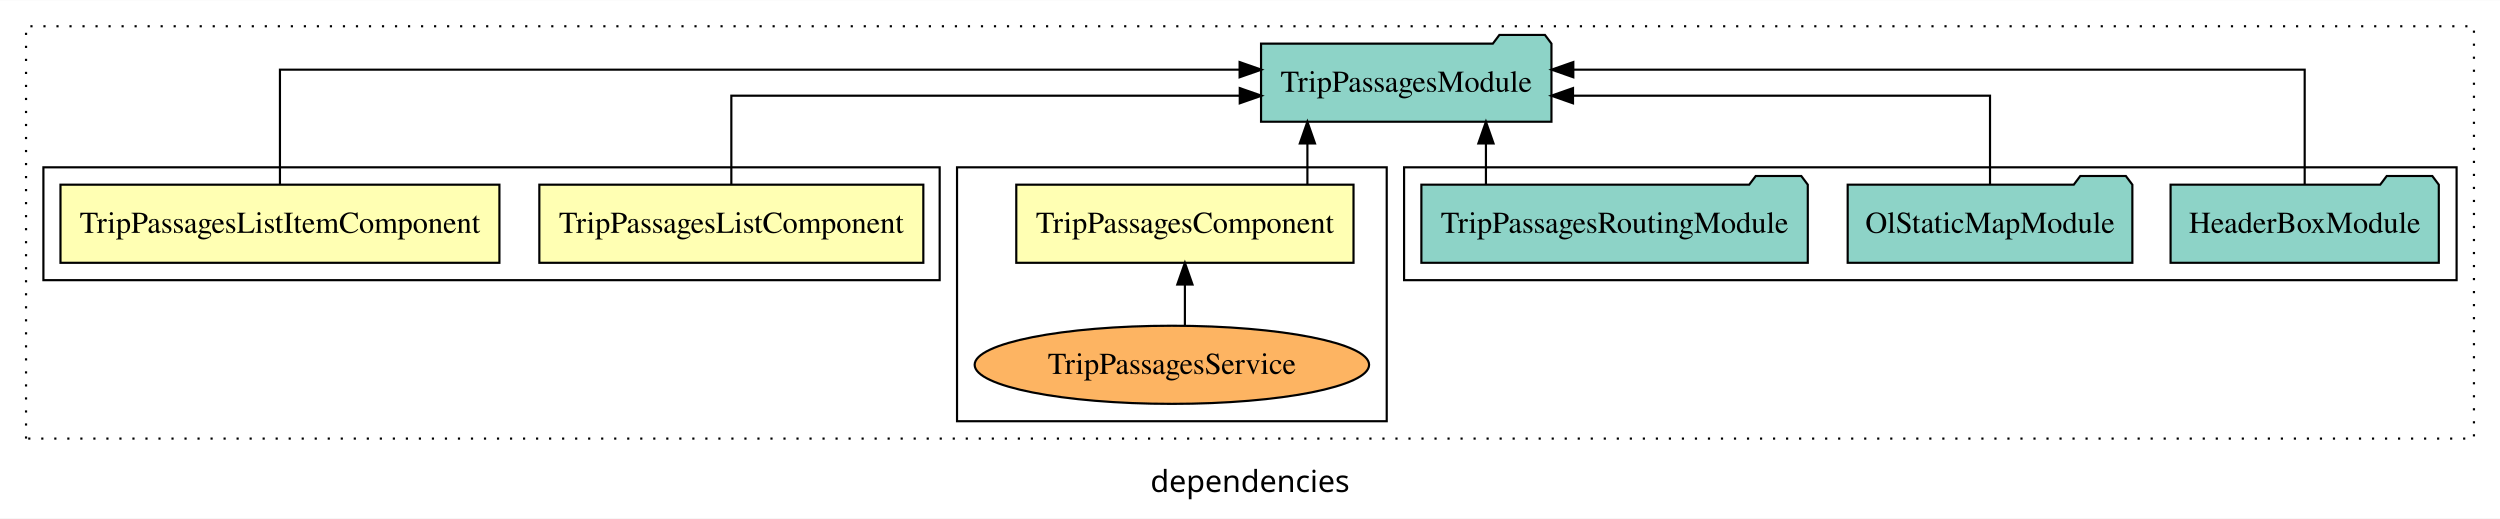
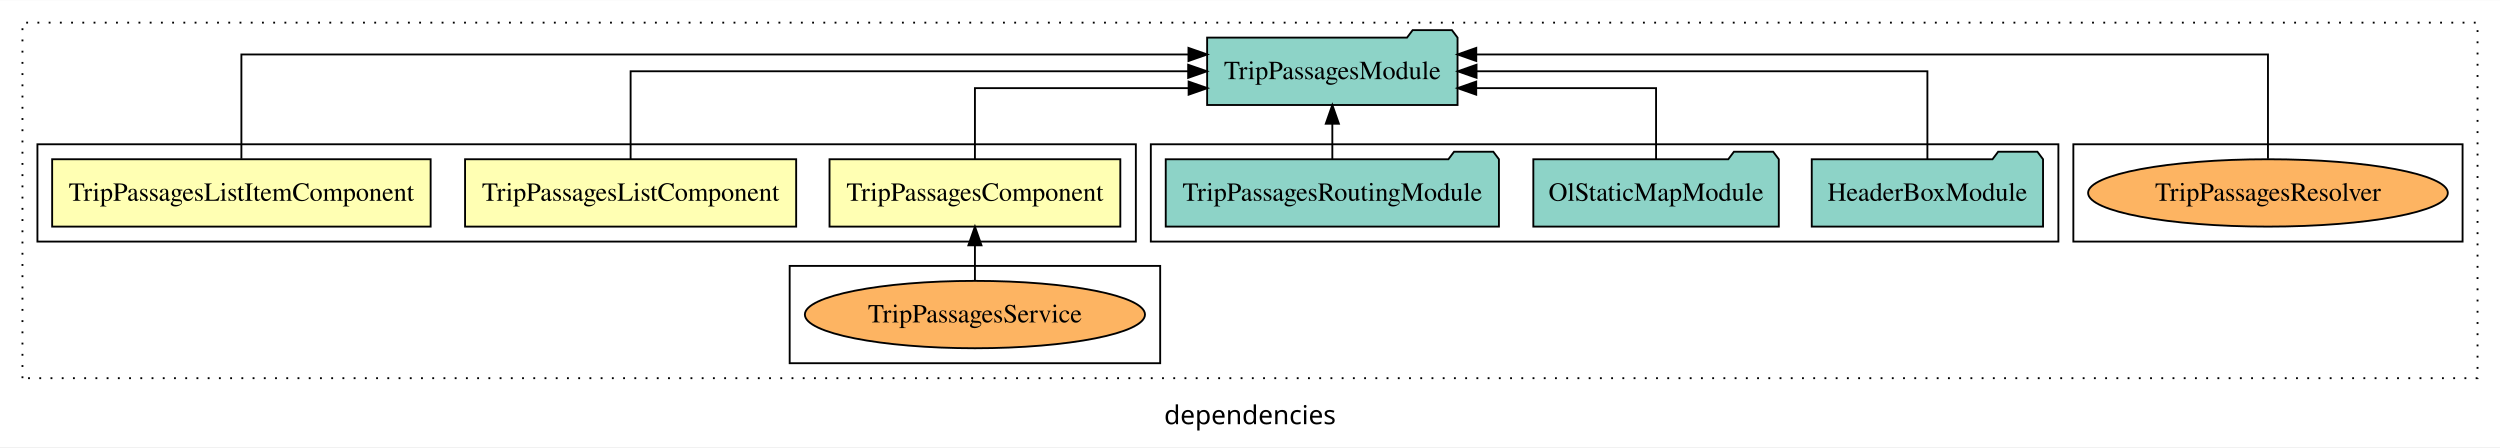
- <svg xmlns="http://www.w3.org/2000/svg" width="1152pt" height="239pt" viewBox="0.00 0.00 1152.00 238.80">
+ <svg xmlns="http://www.w3.org/2000/svg" width="1336pt" height="239pt" viewBox="0.00 0.00 1336.00 238.80">
  <g id="graph0" class="graph" transform="scale(1 1) rotate(0) translate(4 234.8)">
-     <polygon fill="white" stroke="transparent" points="-4,4 -4,-234.8 1148,-234.8 1148,4 -4,4" />
-     <text text-anchor="middle" x="572" y="-8.2" font-family="sans-serif" font-size="14.00">dependencies</text>
+     <polygon fill="white" stroke="transparent" points="-4,4 -4,-234.8 1332,-234.8 1332,4 -4,4" />
+     <text text-anchor="middle" x="664" y="-8.2" font-family="sans-serif" font-size="14.00">dependencies</text>
    <g id="clust1" class="cluster">
-       <polygon fill="none" stroke="black" stroke-dasharray="1,5" points="8,-32.8 8,-222.8 1136,-222.8 1136,-32.8 8,-32.8" />
+       <polygon fill="none" stroke="black" stroke-dasharray="1,5" points="8,-32.8 8,-222.8 1320,-222.8 1320,-32.8 8,-32.8" />
+     </g>
+     <g id="clust2" class="cluster">
+       <polygon fill="none" stroke="black" points="16,-105.8 16,-157.8 603,-157.8 603,-105.8 16,-105.8" />
+     </g>
+     <g id="clust9" class="cluster">
+       <polygon fill="none" stroke="black" points="1104,-105.8 1104,-157.8 1312,-157.8 1312,-105.8 1104,-105.8" />
    </g>
    <g id="clust6" class="cluster">
-       <polygon fill="none" stroke="black" points="643,-105.8 643,-157.8 1128,-157.8 1128,-105.8 643,-105.8" />
+       <polygon fill="none" stroke="black" points="611,-105.8 611,-157.8 1096,-157.8 1096,-105.8 611,-105.8" />
    </g>
    <g id="clust3" class="cluster">
-       <polygon fill="none" stroke="black" points="437,-40.8 437,-157.8 635,-157.8 635,-40.8 437,-40.8" />
-     </g>
-     <g id="clust2" class="cluster">
-       <polygon fill="none" stroke="black" points="16,-105.8 16,-157.8 429,-157.8 429,-105.8 16,-105.8" />
+       <polygon fill="none" stroke="black" points="418,-40.8 418,-92.8 616,-92.8 616,-40.8 418,-40.8" />
    </g>
    <g id="node1" class="node">
-       <polygon fill="#ffffb3" stroke="black" points="619.7,-149.8 464.3,-149.8 464.3,-113.8 619.7,-113.8 619.7,-149.8" />
-       <text text-anchor="middle" x="542" y="-127.6" font-family="Times,serif" font-size="14.00">TripPassagesComponent</text>
+       <polygon fill="#ffffb3" stroke="black" points="594.7,-149.8 439.3,-149.8 439.3,-113.8 594.7,-113.8 594.7,-149.8" />
+       <text text-anchor="middle" x="517" y="-127.6" font-family="Times,serif" font-size="14.00">TripPassagesComponent</text>
    </g>
    <g id="node4" class="node">
-       <polygon fill="#8dd3c7" stroke="black" points="710.91,-214.8 707.91,-218.8 686.91,-218.8 683.91,-214.8 577.09,-214.8 577.09,-178.8 710.91,-178.8 710.91,-214.8" />
-       <text text-anchor="middle" x="644" y="-192.6" font-family="Times,serif" font-size="14.00">TripPassagesModule</text>
+       <polygon fill="#8dd3c7" stroke="black" points="774.91,-214.8 771.91,-218.8 750.91,-218.8 747.91,-214.8 641.09,-214.8 641.09,-178.8 774.91,-178.8 774.91,-214.8" />
+       <text text-anchor="middle" x="708" y="-192.6" font-family="Times,serif" font-size="14.00">TripPassagesModule</text>
    </g>
    <g id="edge1" class="edge">
-       <path fill="none" stroke="black" d="M598.45,-149.91C598.45,-149.91 598.45,-168.79 598.45,-168.79" />
-       <polygon fill="black" stroke="black" points="594.95,-168.79 598.45,-178.79 601.95,-168.79 594.95,-168.79" />
+       <path fill="none" stroke="black" d="M517,-149.83C517,-166.2 517,-187.8 517,-187.8 517,-187.8 631.2,-187.8 631.2,-187.8" />
+       <polygon fill="black" stroke="black" points="631.2,-191.3 641.2,-187.8 631.2,-184.3 631.2,-191.3" />
    </g>
    <g id="node2" class="node">
      <polygon fill="#ffffb3" stroke="black" points="421.47,-149.8 244.53,-149.8 244.53,-113.8 421.47,-113.8 421.47,-149.8" />
      <text text-anchor="middle" x="333" y="-127.6" font-family="Times,serif" font-size="14.00">TripPassagesListComponent</text>
    </g>
    <g id="edge3" class="edge">
-       <path fill="none" stroke="black" d="M333,-149.82C333,-167.17 333,-190.8 333,-190.8 333,-190.8 567.28,-190.8 567.28,-190.8" />
-       <polygon fill="black" stroke="black" points="567.28,-194.3 577.28,-190.8 567.28,-187.3 567.28,-194.3" />
+       <path fill="none" stroke="black" d="M333,-149.91C333,-169.14 333,-196.8 333,-196.8 333,-196.8 630.96,-196.8 630.96,-196.8" />
+       <polygon fill="black" stroke="black" points="630.96,-200.3 640.96,-196.8 630.96,-193.3 630.96,-200.3" />
    </g>
    <g id="node3" class="node">
      <polygon fill="#ffffb3" stroke="black" points="226.13,-149.8 23.87,-149.8 23.87,-113.8 226.13,-113.8 226.13,-149.8" />
      <text text-anchor="middle" x="125" y="-127.6" font-family="Times,serif" font-size="14.00">TripPassagesListItemComponent</text>
    </g>
    <g id="edge4" class="edge">
-       <path fill="none" stroke="black" d="M125,-150.08C125,-171.12 125,-202.8 125,-202.8 125,-202.8 567.21,-202.8 567.21,-202.8" />
-       <polygon fill="black" stroke="black" points="567.21,-206.3 577.21,-202.8 567.21,-199.3 567.21,-206.3" />
+       <path fill="none" stroke="black" d="M125,-150.09C125,-172.01 125,-205.8 125,-205.8 125,-205.8 631.12,-205.8 631.12,-205.8" />
+       <polygon fill="black" stroke="black" points="631.12,-209.3 641.12,-205.8 631.12,-202.3 631.12,-209.3" />
    </g>
    <g id="node5" class="node">
-       <ellipse fill="#fdb462" stroke="black" cx="536" cy="-66.8" rx="90.88" ry="18" />
-       <text text-anchor="middle" x="536" y="-62.6" font-family="Times,serif" font-size="14.00">TripPassagesService</text>
+       <ellipse fill="#fdb462" stroke="black" cx="517" cy="-66.8" rx="90.88" ry="18" />
+       <text text-anchor="middle" x="517" y="-62.6" font-family="Times,serif" font-size="14.00">TripPassagesService</text>
    </g>
    <g id="edge2" class="edge">
-       <path fill="none" stroke="black" d="M542,-84.91C542,-84.91 542,-103.79 542,-103.79" />
-       <polygon fill="black" stroke="black" points="538.5,-103.79 542,-113.79 545.5,-103.79 538.5,-103.79" />
+       <path fill="none" stroke="black" d="M517,-84.91C517,-84.91 517,-103.79 517,-103.79" />
+       <polygon fill="black" stroke="black" points="513.5,-103.79 517,-113.79 520.5,-103.79 513.5,-103.79" />
    </g>
    <g id="node6" class="node">
-       <polygon fill="#8dd3c7" stroke="black" points="1119.8,-149.8 1116.8,-153.8 1095.8,-153.8 1092.8,-149.8 996.2,-149.8 996.2,-113.8 1119.8,-113.8 1119.8,-149.8" />
-       <text text-anchor="middle" x="1058" y="-127.6" font-family="Times,serif" font-size="14.00">HeaderBoxModule</text>
+       <polygon fill="#8dd3c7" stroke="black" points="1087.8,-149.8 1084.8,-153.8 1063.8,-153.8 1060.8,-149.8 964.2,-149.8 964.2,-113.8 1087.8,-113.8 1087.8,-149.8" />
+       <text text-anchor="middle" x="1026" y="-127.6" font-family="Times,serif" font-size="14.00">HeaderBoxModule</text>
    </g>
    <g id="edge5" class="edge">
-       <path fill="none" stroke="black" d="M1058,-150.08C1058,-171.12 1058,-202.8 1058,-202.8 1058,-202.8 720.98,-202.8 720.98,-202.8" />
-       <polygon fill="black" stroke="black" points="720.98,-199.3 710.98,-202.8 720.98,-206.3 720.98,-199.3" />
+       <path fill="none" stroke="black" d="M1026,-149.91C1026,-169.14 1026,-196.8 1026,-196.8 1026,-196.8 785.05,-196.8 785.05,-196.8" />
+       <polygon fill="black" stroke="black" points="785.05,-193.3 775.05,-196.8 785.05,-200.3 785.05,-193.3" />
    </g>
    <g id="node7" class="node">
-       <polygon fill="#8dd3c7" stroke="black" points="978.59,-149.8 975.59,-153.8 954.59,-153.8 951.59,-149.8 847.41,-149.8 847.41,-113.8 978.59,-113.8 978.59,-149.8" />
-       <text text-anchor="middle" x="913" y="-127.6" font-family="Times,serif" font-size="14.00">OlStaticMapModule</text>
+       <polygon fill="#8dd3c7" stroke="black" points="946.59,-149.8 943.59,-153.8 922.59,-153.8 919.59,-149.8 815.41,-149.8 815.41,-113.8 946.59,-113.8 946.59,-149.8" />
+       <text text-anchor="middle" x="881" y="-127.6" font-family="Times,serif" font-size="14.00">OlStaticMapModule</text>
    </g>
    <g id="edge6" class="edge">
-       <path fill="none" stroke="black" d="M913,-149.82C913,-167.17 913,-190.8 913,-190.8 913,-190.8 720.84,-190.8 720.84,-190.8" />
-       <polygon fill="black" stroke="black" points="720.84,-187.3 710.84,-190.8 720.84,-194.3 720.84,-187.3" />
+       <path fill="none" stroke="black" d="M881,-149.83C881,-166.2 881,-187.8 881,-187.8 881,-187.8 784.89,-187.8 784.89,-187.8" />
+       <polygon fill="black" stroke="black" points="784.89,-184.3 774.89,-187.8 784.89,-191.3 784.89,-184.3" />
    </g>
    <g id="node8" class="node">
-       <polygon fill="#8dd3c7" stroke="black" points="829.03,-149.8 826.03,-153.8 805.03,-153.8 802.03,-149.8 650.97,-149.8 650.97,-113.8 829.03,-113.8 829.03,-149.8" />
-       <text text-anchor="middle" x="740" y="-127.6" font-family="Times,serif" font-size="14.00">TripPassagesRoutingModule</text>
+       <polygon fill="#8dd3c7" stroke="black" points="797.03,-149.8 794.03,-153.8 773.03,-153.8 770.03,-149.8 618.97,-149.8 618.97,-113.8 797.03,-113.8 797.03,-149.8" />
+       <text text-anchor="middle" x="708" y="-127.6" font-family="Times,serif" font-size="14.00">TripPassagesRoutingModule</text>
    </g>
    <g id="edge7" class="edge">
-       <path fill="none" stroke="black" d="M680.72,-149.91C680.72,-149.91 680.72,-168.79 680.72,-168.79" />
-       <polygon fill="black" stroke="black" points="677.22,-168.79 680.72,-178.79 684.22,-168.79 677.22,-168.79" />
+       <path fill="none" stroke="black" d="M708,-149.91C708,-149.91 708,-168.79 708,-168.79" />
+       <polygon fill="black" stroke="black" points="704.5,-168.79 708,-178.79 711.5,-168.79 704.5,-168.79" />
+     </g>
+     <g id="node9" class="node">
+       <ellipse fill="#fdb462" stroke="black" cx="1208" cy="-131.8" rx="96.12" ry="18" />
+       <text text-anchor="middle" x="1208" y="-127.6" font-family="Times,serif" font-size="14.00">TripPassagesResolver</text>
+     </g>
+     <g id="edge8" class="edge">
+       <path fill="none" stroke="black" d="M1208,-150.09C1208,-172.01 1208,-205.8 1208,-205.8 1208,-205.8 784.91,-205.8 784.91,-205.8" />
+       <polygon fill="black" stroke="black" points="784.91,-202.3 774.91,-205.8 784.91,-209.3 784.91,-202.3" />
    </g>
  </g>
</svg>
